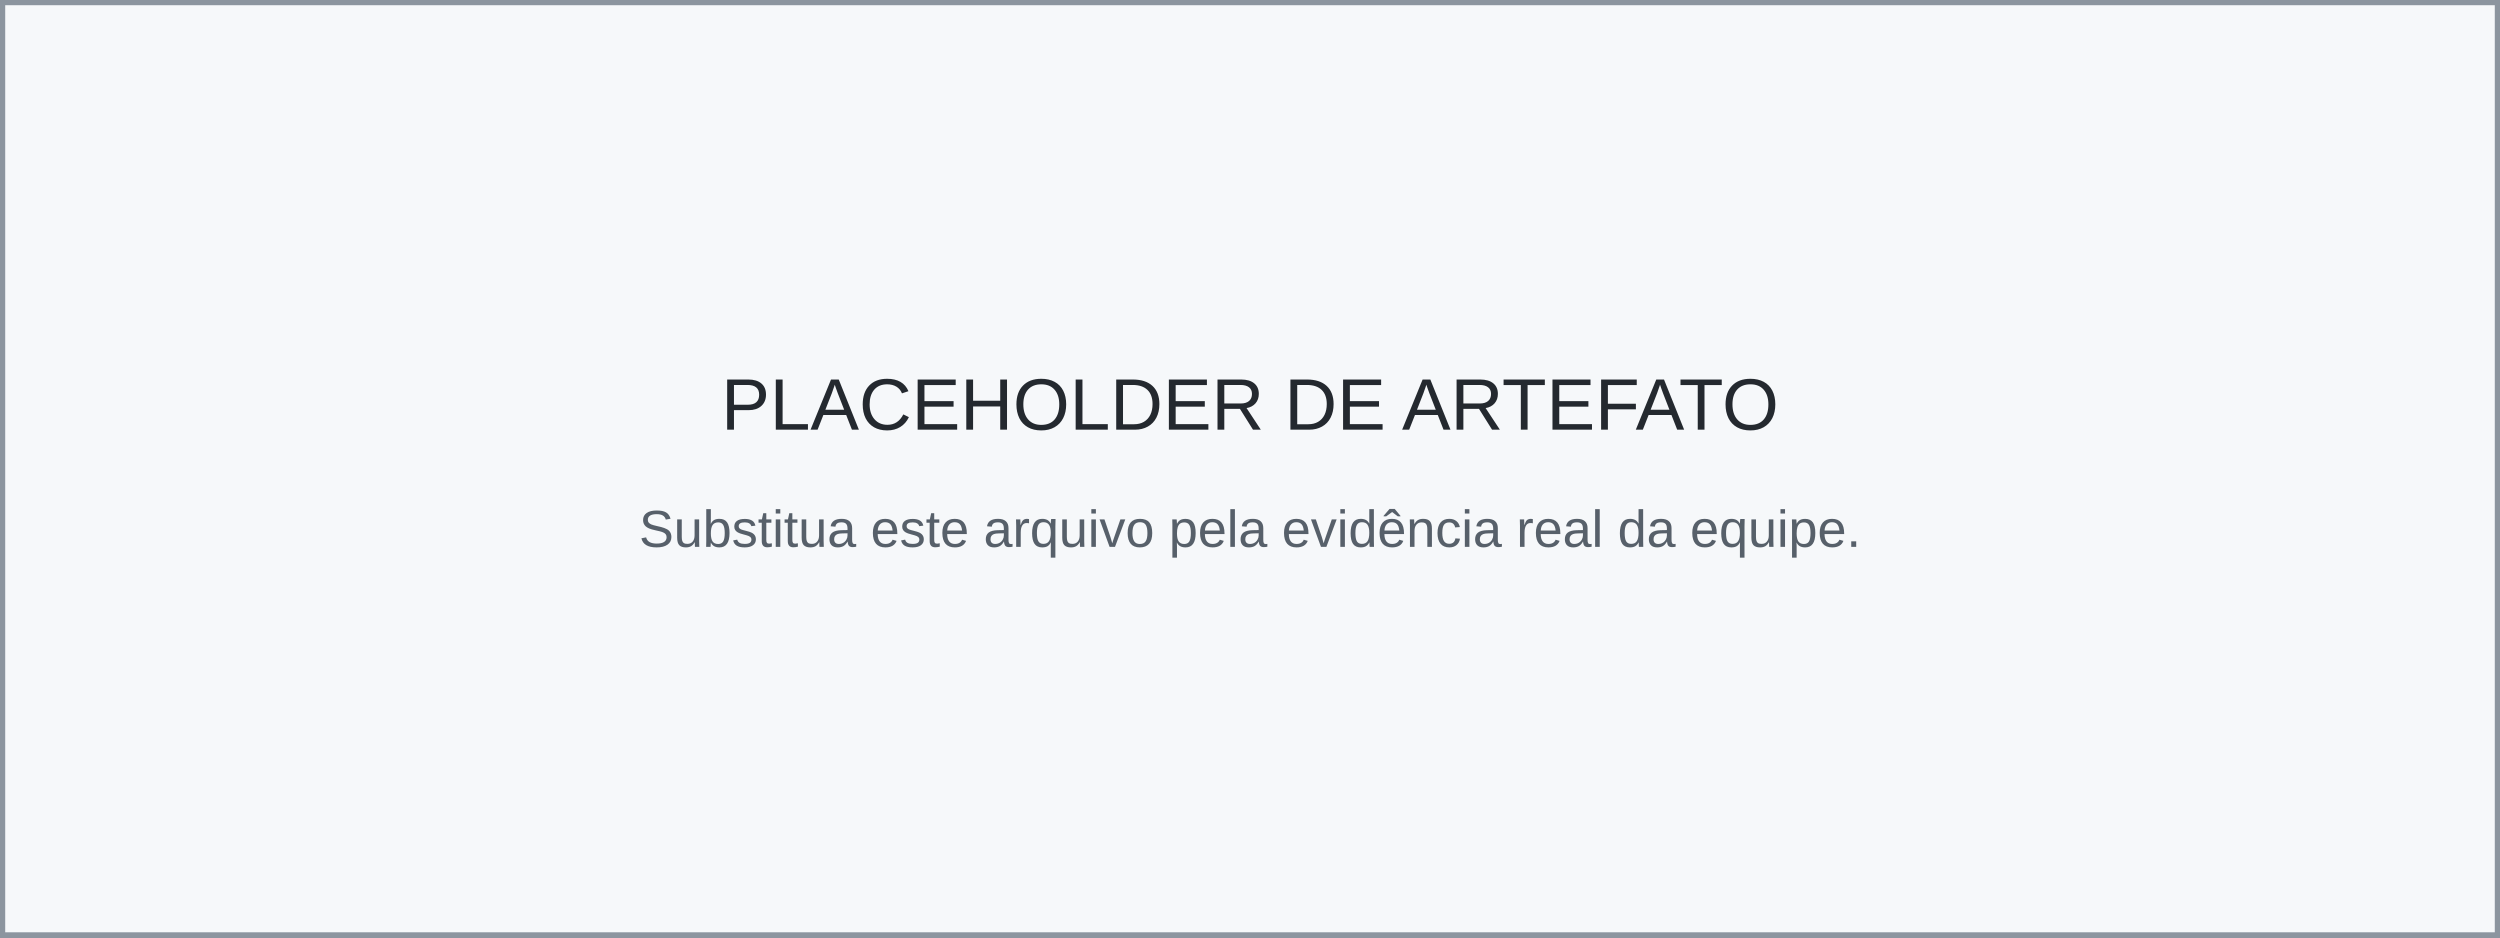
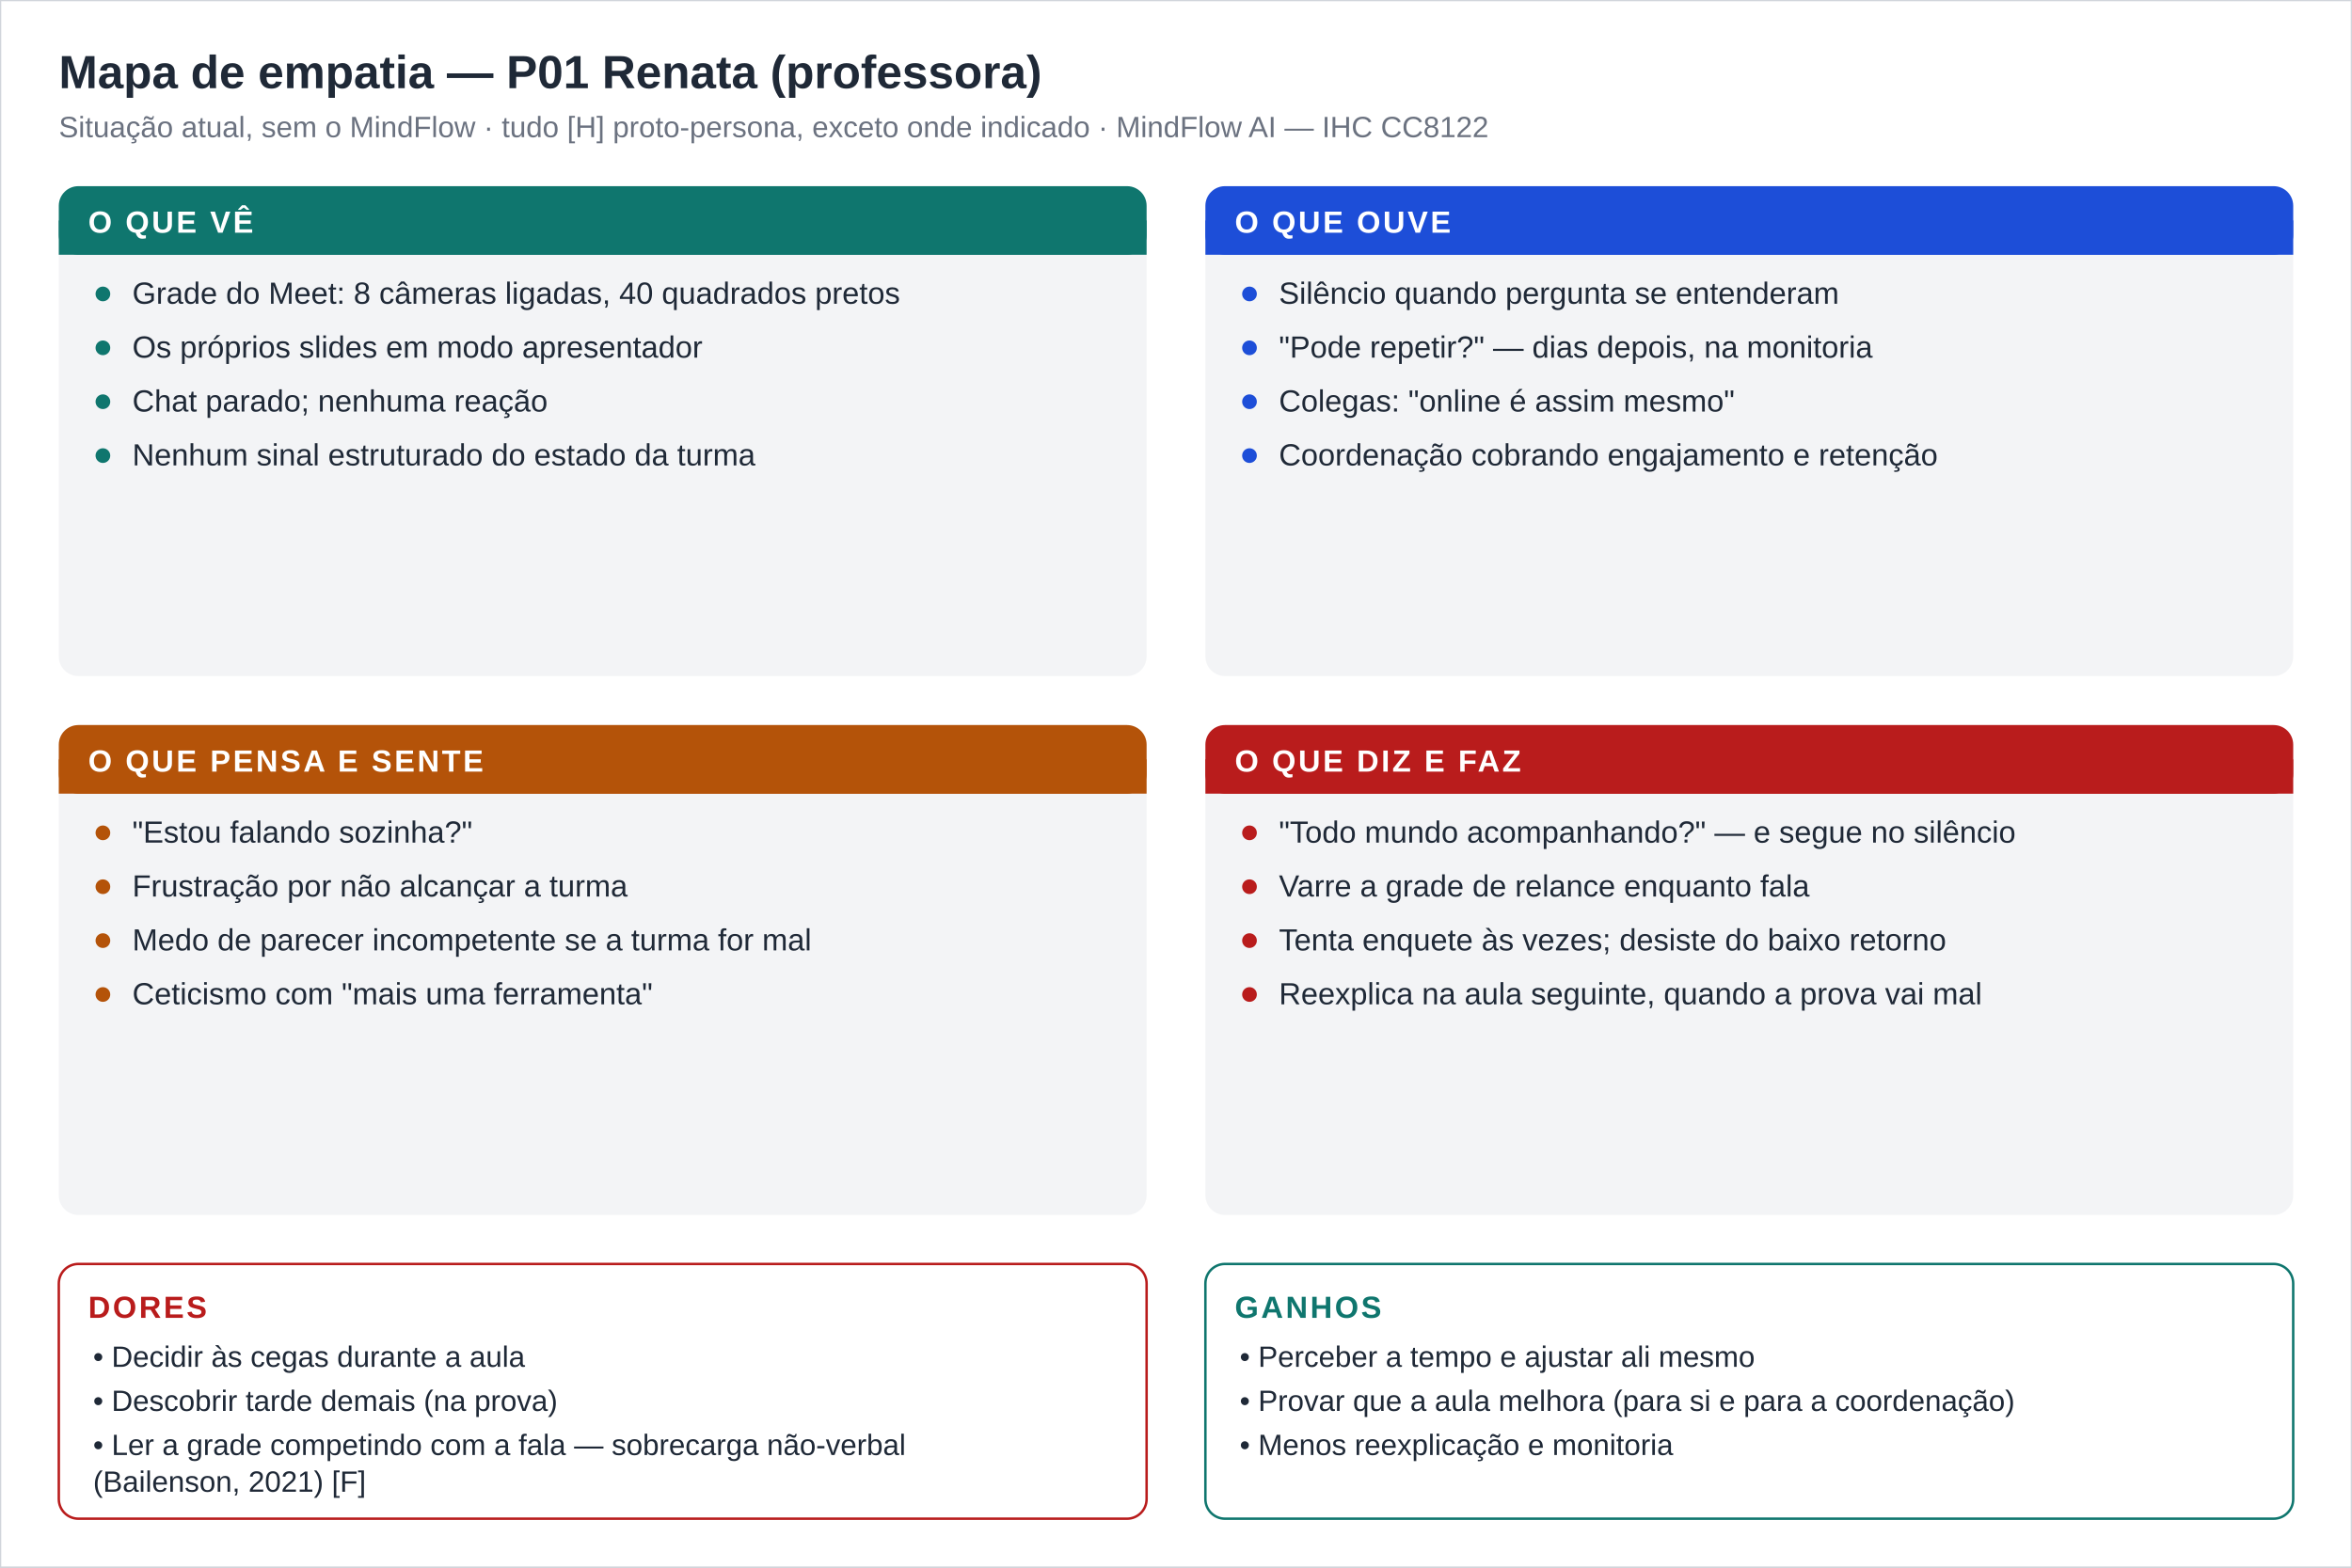
- <svg xmlns="http://www.w3.org/2000/svg" width="960" height="360" viewBox="0 0 960 360">
-   <rect width="100%" height="100%" fill="#f6f8fa" stroke="#8c959f" stroke-width="4" />
-   <text x="480" y="165" text-anchor="middle" font-family="Arial, sans-serif" font-size="28" fill="#24292f">PLACEHOLDER DE ARTEFATO</text>
-   <text x="480" y="210" text-anchor="middle" font-family="Arial, sans-serif" font-size="20" fill="#57606a">Substitua este arquivo pela evidência real da equipe.</text>
+ <svg xmlns="http://www.w3.org/2000/svg" width="960" height="640" viewBox="0 0 960 640" font-family="Arial, Helvetica, sans-serif">
+   <rect width="960" height="640" fill="#FFFFFF" />
+   <rect width="960" height="640" fill="none" stroke="#D1D5DB" />
+   <text x="24" y="36" font-size="19" font-weight="bold" fill="#1F2937">Mapa de empatia — P01 Renata (professora)</text>
+   <text x="24" y="56" font-size="12" fill="#6B7280">Situação atual, sem o MindFlow · tudo [H] proto-persona, exceto onde indicado · MindFlow AI — IHC CC8122</text>
+   <rect x="24" y="76" width="444" height="200" rx="8" fill="#F3F4F6" />
+   <rect x="24" y="76" width="444" height="28" rx="8" fill="#0F766E" />
+   <rect x="24" y="90" width="444" height="14" fill="#0F766E" />
+   <text x="36" y="95" font-size="12.5" font-weight="bold" fill="#fff" letter-spacing="1">O QUE VÊ</text>
+   <circle cx="42" cy="120" r="3" fill="#0F766E" />
+   <text x="54" y="124" font-family="Arial, Helvetica, sans-serif" font-size="12.5" fill="#1F2937" font-weight="normal" text-anchor="start">Grade do Meet: 8 câmeras ligadas, 40 quadrados pretos</text>
+   <circle cx="42" cy="142" r="3" fill="#0F766E" />
+   <text x="54" y="146" font-family="Arial, Helvetica, sans-serif" font-size="12.5" fill="#1F2937" font-weight="normal" text-anchor="start">Os próprios slides em modo apresentador</text>
+   <circle cx="42" cy="164" r="3" fill="#0F766E" />
+   <text x="54" y="168" font-family="Arial, Helvetica, sans-serif" font-size="12.5" fill="#1F2937" font-weight="normal" text-anchor="start">Chat parado; nenhuma reação</text>
+   <circle cx="42" cy="186" r="3" fill="#0F766E" />
+   <text x="54" y="190" font-family="Arial, Helvetica, sans-serif" font-size="12.5" fill="#1F2937" font-weight="normal" text-anchor="start">Nenhum sinal estruturado do estado da turma</text>
+   <rect x="492" y="76" width="444" height="200" rx="8" fill="#F3F4F6" />
+   <rect x="492" y="76" width="444" height="28" rx="8" fill="#1D4ED8" />
+   <rect x="492" y="90" width="444" height="14" fill="#1D4ED8" />
+   <text x="504" y="95" font-size="12.5" font-weight="bold" fill="#fff" letter-spacing="1">O QUE OUVE</text>
+   <circle cx="510" cy="120" r="3" fill="#1D4ED8" />
+   <text x="522" y="124" font-family="Arial, Helvetica, sans-serif" font-size="12.5" fill="#1F2937" font-weight="normal" text-anchor="start">Silêncio quando pergunta se entenderam</text>
+   <circle cx="510" cy="142" r="3" fill="#1D4ED8" />
+   <text x="522" y="146" font-family="Arial, Helvetica, sans-serif" font-size="12.5" fill="#1F2937" font-weight="normal" text-anchor="start">"Pode repetir?" — dias depois, na monitoria</text>
+   <circle cx="510" cy="164" r="3" fill="#1D4ED8" />
+   <text x="522" y="168" font-family="Arial, Helvetica, sans-serif" font-size="12.5" fill="#1F2937" font-weight="normal" text-anchor="start">Colegas: "online é assim mesmo"</text>
+   <circle cx="510" cy="186" r="3" fill="#1D4ED8" />
+   <text x="522" y="190" font-family="Arial, Helvetica, sans-serif" font-size="12.5" fill="#1F2937" font-weight="normal" text-anchor="start">Coordenação cobrando engajamento e retenção</text>
+   <rect x="24" y="296" width="444" height="200" rx="8" fill="#F3F4F6" />
+   <rect x="24" y="296" width="444" height="28" rx="8" fill="#B45309" />
+   <rect x="24" y="310" width="444" height="14" fill="#B45309" />
+   <text x="36" y="315" font-size="12.5" font-weight="bold" fill="#fff" letter-spacing="1">O QUE PENSA E SENTE</text>
+   <circle cx="42" cy="340" r="3" fill="#B45309" />
+   <text x="54" y="344" font-family="Arial, Helvetica, sans-serif" font-size="12.5" fill="#1F2937" font-weight="normal" text-anchor="start">"Estou falando sozinha?"</text>
+   <circle cx="42" cy="362" r="3" fill="#B45309" />
+   <text x="54" y="366" font-family="Arial, Helvetica, sans-serif" font-size="12.5" fill="#1F2937" font-weight="normal" text-anchor="start">Frustração por não alcançar a turma</text>
+   <circle cx="42" cy="384" r="3" fill="#B45309" />
+   <text x="54" y="388" font-family="Arial, Helvetica, sans-serif" font-size="12.5" fill="#1F2937" font-weight="normal" text-anchor="start">Medo de parecer incompetente se a turma for mal</text>
+   <circle cx="42" cy="406" r="3" fill="#B45309" />
+   <text x="54" y="410" font-family="Arial, Helvetica, sans-serif" font-size="12.5" fill="#1F2937" font-weight="normal" text-anchor="start">Ceticismo com "mais uma ferramenta"</text>
+   <rect x="492" y="296" width="444" height="200" rx="8" fill="#F3F4F6" />
+   <rect x="492" y="296" width="444" height="28" rx="8" fill="#B91C1C" />
+   <rect x="492" y="310" width="444" height="14" fill="#B91C1C" />
+   <text x="504" y="315" font-size="12.5" font-weight="bold" fill="#fff" letter-spacing="1">O QUE DIZ E FAZ</text>
+   <circle cx="510" cy="340" r="3" fill="#B91C1C" />
+   <text x="522" y="344" font-family="Arial, Helvetica, sans-serif" font-size="12.5" fill="#1F2937" font-weight="normal" text-anchor="start">"Todo mundo acompanhando?" — e segue no silêncio</text>
+   <circle cx="510" cy="362" r="3" fill="#B91C1C" />
+   <text x="522" y="366" font-family="Arial, Helvetica, sans-serif" font-size="12.5" fill="#1F2937" font-weight="normal" text-anchor="start">Varre a grade de relance enquanto fala</text>
+   <circle cx="510" cy="384" r="3" fill="#B91C1C" />
+   <text x="522" y="388" font-family="Arial, Helvetica, sans-serif" font-size="12.5" fill="#1F2937" font-weight="normal" text-anchor="start">Tenta enquete às vezes; desiste do baixo retorno</text>
+   <circle cx="510" cy="406" r="3" fill="#B91C1C" />
+   <text x="522" y="410" font-family="Arial, Helvetica, sans-serif" font-size="12.5" fill="#1F2937" font-weight="normal" text-anchor="start">Reexplica na aula seguinte, quando a prova vai mal</text>
+   <rect x="24" y="516" width="444" height="104" rx="8" fill="#FFFFFF" stroke="#B91C1C" />
+   <text x="36" y="538" font-size="12.5" font-weight="bold" fill="#B91C1C" letter-spacing="1">DORES</text>
+   <text x="38" y="558" font-family="Arial, Helvetica, sans-serif" font-size="12" fill="#1F2937" font-weight="normal" text-anchor="start">• Decidir às cegas durante a aula</text>
+   <text x="38" y="576" font-family="Arial, Helvetica, sans-serif" font-size="12" fill="#1F2937" font-weight="normal" text-anchor="start">• Descobrir tarde demais (na prova)</text>
+   <text x="38" y="594" font-family="Arial, Helvetica, sans-serif" font-size="12" fill="#1F2937" font-weight="normal" text-anchor="start">• Ler a grade competindo com a fala — sobrecarga não-verbal</text>
+   <text x="38" y="609" font-family="Arial, Helvetica, sans-serif" font-size="12" fill="#1F2937" font-weight="normal" text-anchor="start">(Bailenson, 2021) [F]</text>
+   <rect x="492" y="516" width="444" height="104" rx="8" fill="#FFFFFF" stroke="#0F766E" />
+   <text x="504" y="538" font-size="12.5" font-weight="bold" fill="#0F766E" letter-spacing="1">GANHOS</text>
+   <text x="506" y="558" font-family="Arial, Helvetica, sans-serif" font-size="12" fill="#1F2937" font-weight="normal" text-anchor="start">• Perceber a tempo e ajustar ali mesmo</text>
+   <text x="506" y="576" font-family="Arial, Helvetica, sans-serif" font-size="12" fill="#1F2937" font-weight="normal" text-anchor="start">• Provar que a aula melhora (para si e para a coordenação)</text>
+   <text x="506" y="594" font-family="Arial, Helvetica, sans-serif" font-size="12" fill="#1F2937" font-weight="normal" text-anchor="start">• Menos reexplicação e monitoria</text>
</svg>
